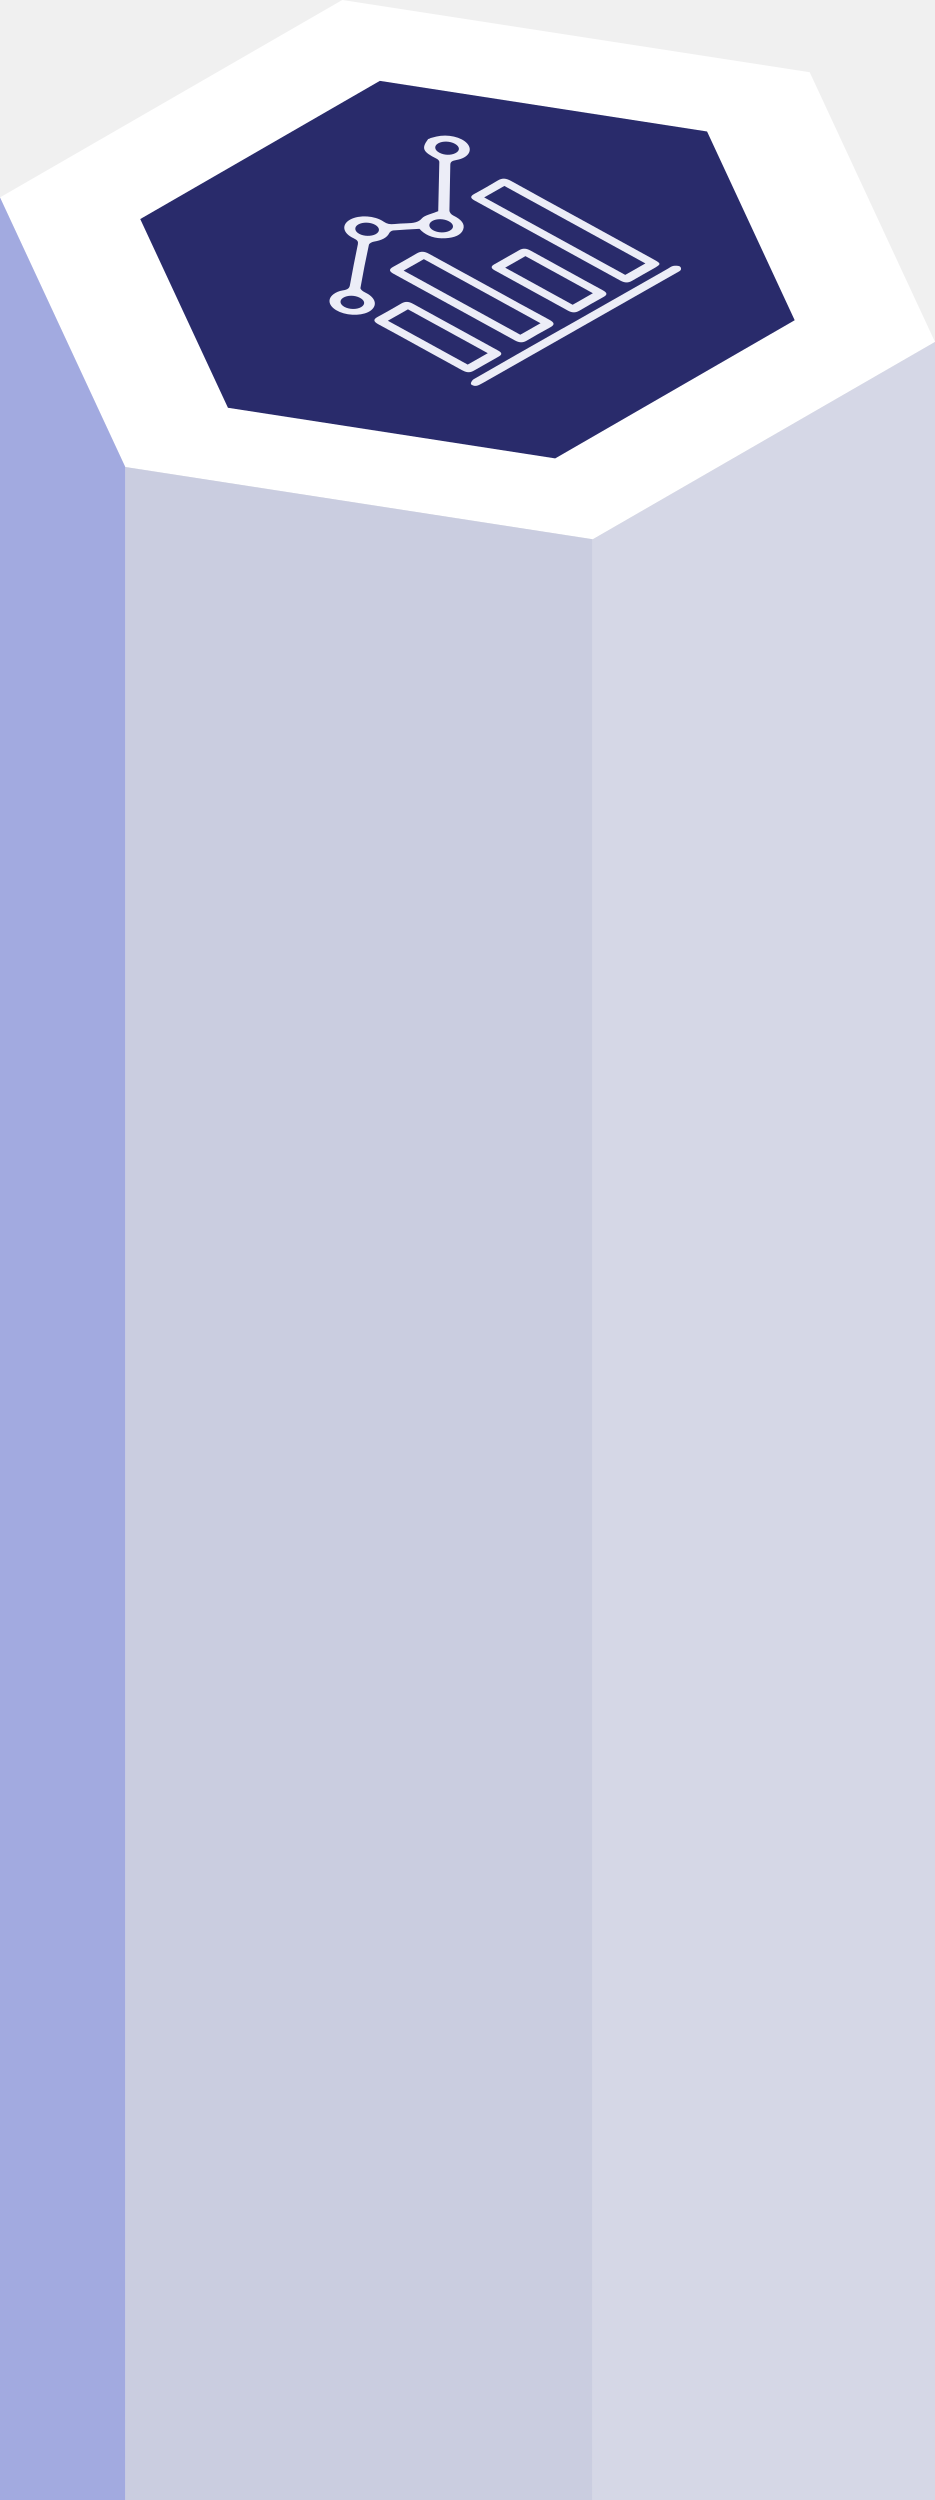
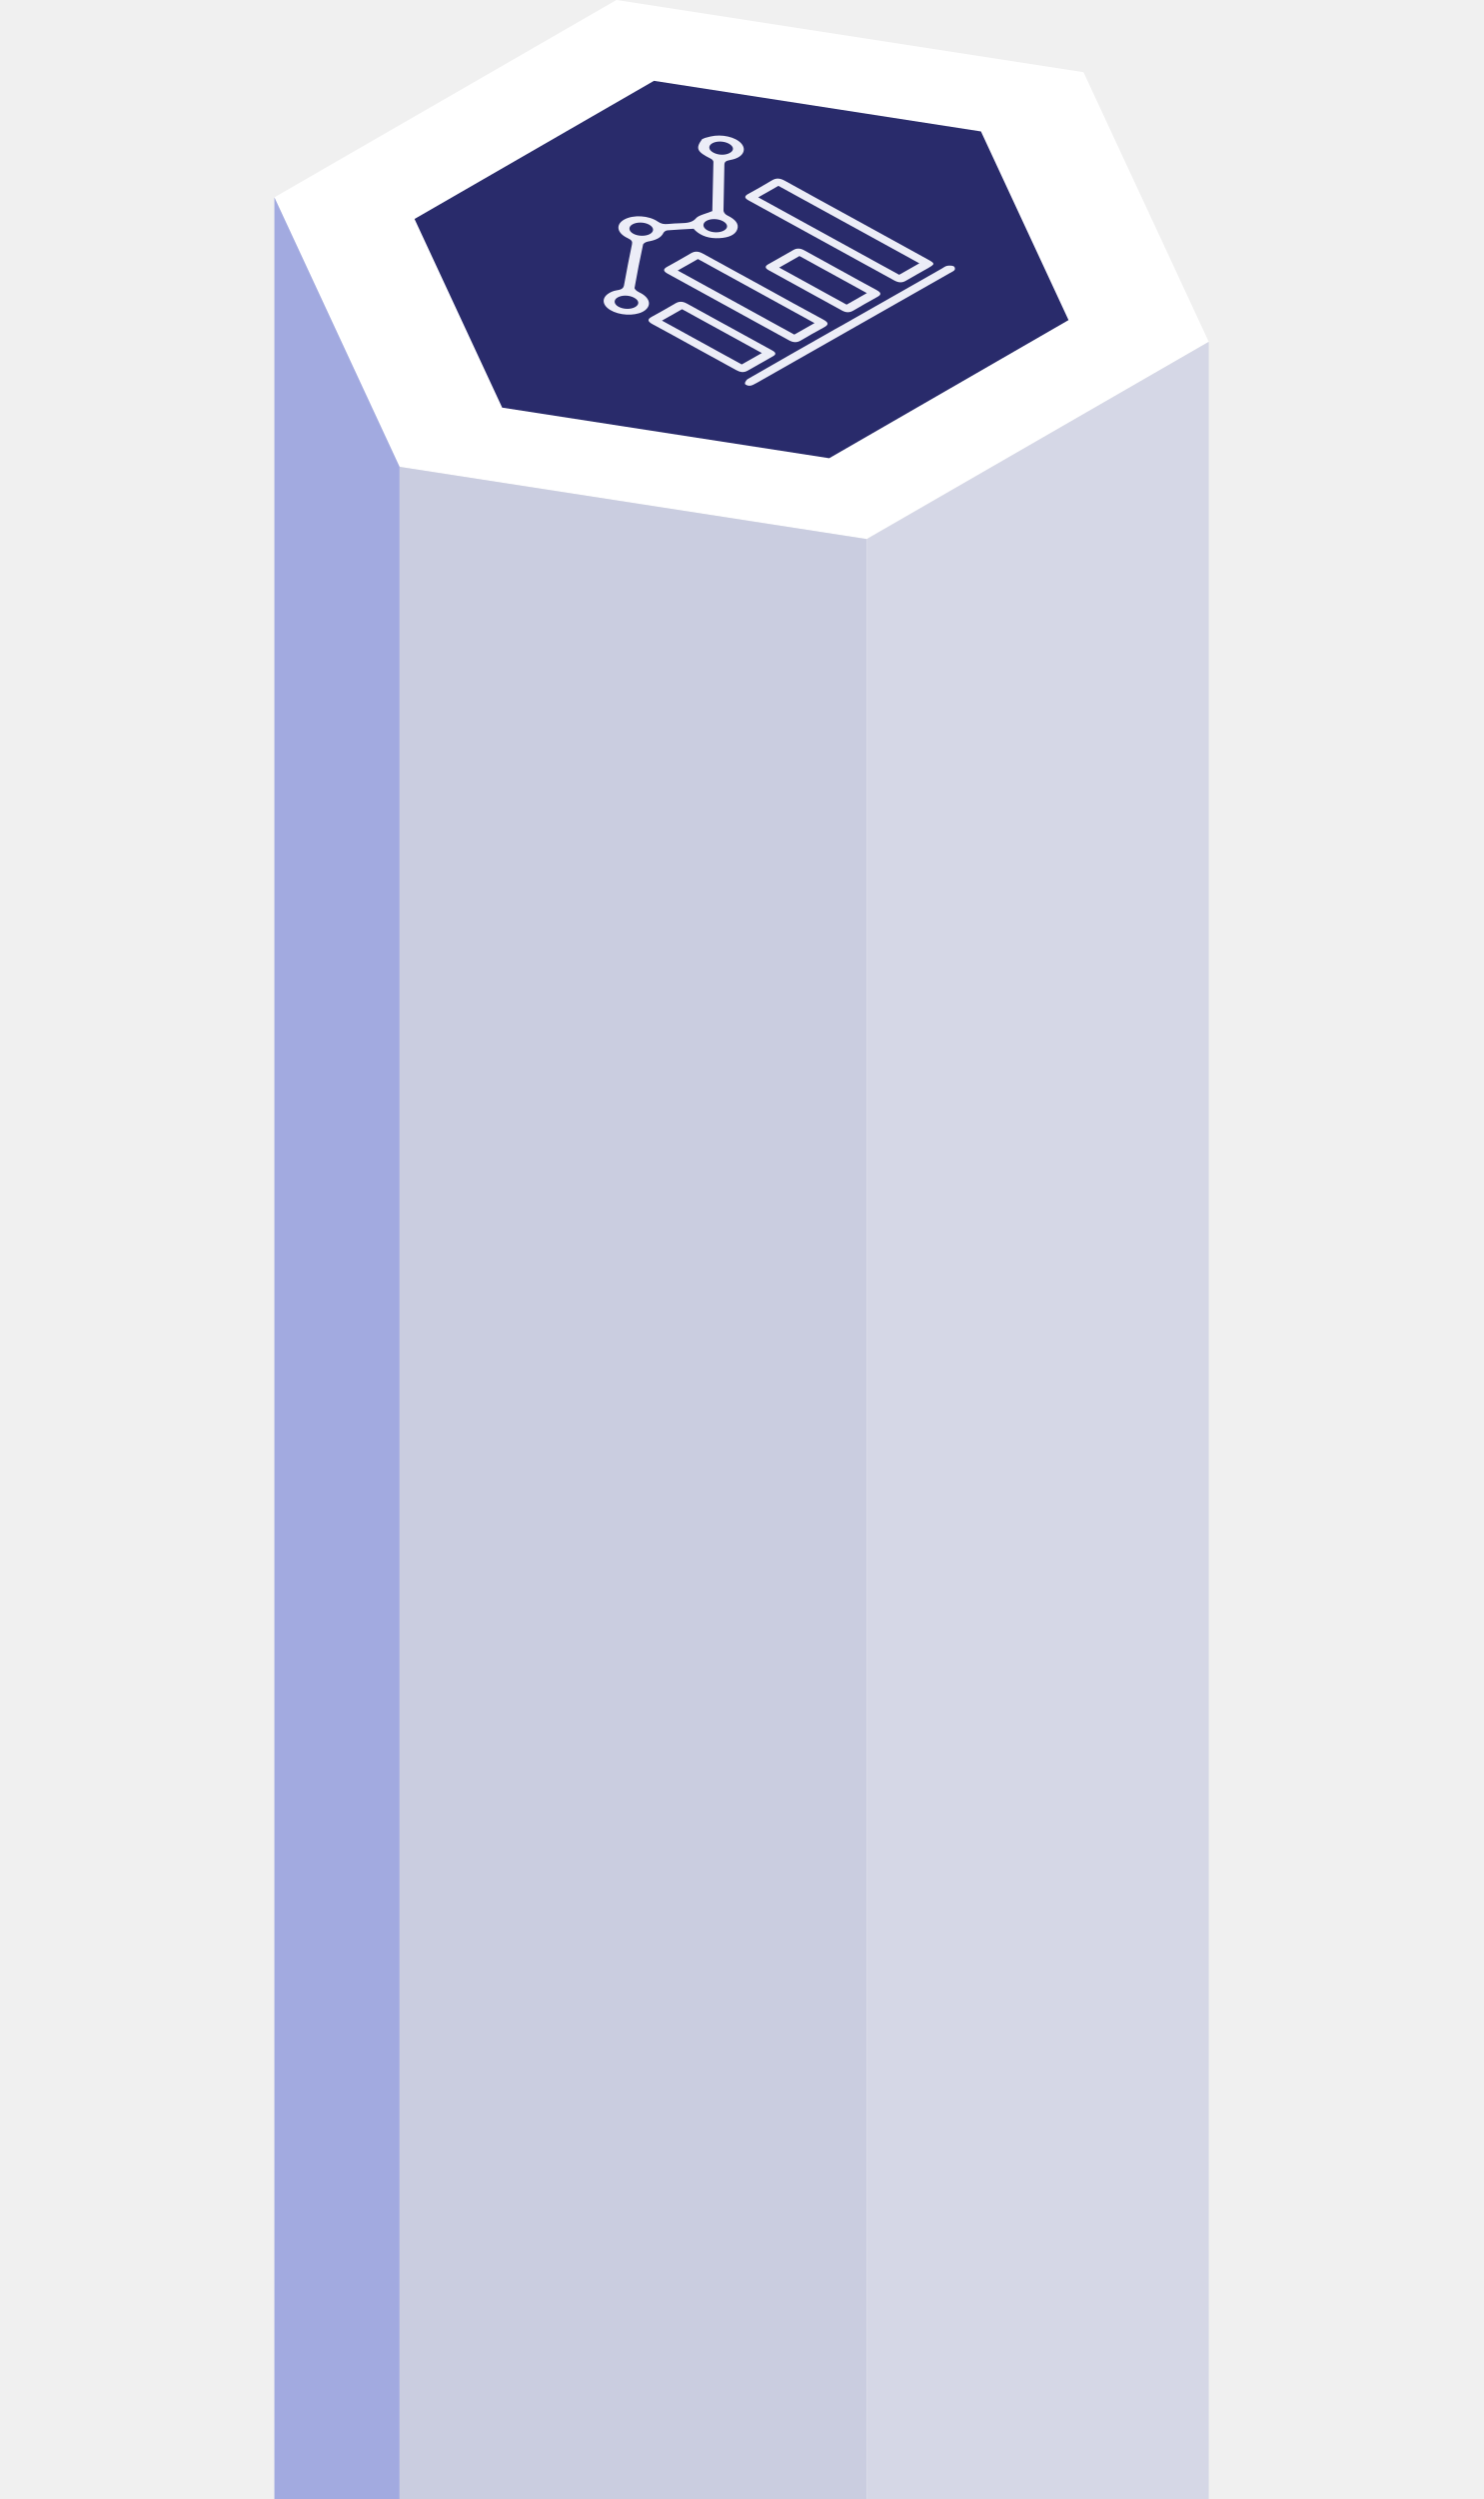
- <svg xmlns="http://www.w3.org/2000/svg" width="187" height="500" viewBox="0 0 187 500" fill="none">
+ <svg xmlns="http://www.w3.org/2000/svg" width="187" height="315" viewBox="0 0 187 500" fill="none">
  <g clip-path="url(#clip0_2635_208)">
    <path d="M68.451 0L0 39.483L25.056 93.403L118.549 107.855L187 68.386L161.944 14.451L68.451 0Z" fill="white" />
    <path d="M75.964 16.173L28.046 43.81L45.59 81.557L111.036 91.681L158.939 64.044L141.41 26.298L75.964 16.173Z" fill="#292B6B" />
    <path d="M118.549 107.855V696H25.056V93.403L118.549 107.855Z" fill="#CACDE0" />
    <path d="M118.549 107.854L187 68.386V696H118.549V107.854Z" fill="#D5D7E6" />
    <path d="M0 39.483V696H25.056V93.403L0 39.483Z" fill="#A2AAE0" />
    <path d="M86.127 27.607C86.51 27.504 86.879 27.401 87.262 27.313C89.53 26.768 92.314 27.401 93.463 28.726C94.612 30.05 93.684 31.581 91.312 31.993C90.311 32.169 90.061 32.419 90.061 32.979C90.031 36.025 89.913 39.071 89.884 42.117C89.884 42.441 90.208 42.897 90.65 43.103C92.285 43.898 93.051 44.81 92.624 45.929C92.226 46.974 90.974 47.548 89.073 47.651C86.997 47.769 85.435 47.194 84.301 46.179C84.183 46.076 84.08 45.958 83.903 45.767C82.165 45.87 80.383 45.944 78.644 46.091C78.306 46.12 77.952 46.4 77.849 46.621C77.407 47.533 76.376 48.063 74.77 48.328C74.343 48.401 73.843 48.696 73.784 48.946C73.165 51.815 72.59 54.7 72.09 57.584C72.045 57.834 72.502 58.246 72.929 58.438C75.021 59.409 75.61 60.954 74.196 62.073C72.87 63.117 69.998 63.265 67.921 62.382C65.844 61.499 65.255 59.953 66.684 58.85C67.126 58.511 67.803 58.188 68.525 58.084C69.6 57.937 69.88 57.599 69.983 57.04C70.469 54.302 71.014 51.565 71.574 48.843C71.677 48.342 71.53 48.033 70.72 47.651C68.495 46.621 68.245 44.899 70.042 43.913C71.854 42.927 74.933 43.089 76.744 44.34C77.407 44.796 77.982 44.899 78.851 44.81C79.646 44.737 80.456 44.678 81.266 44.663C82.666 44.634 83.697 44.487 84.389 43.663C84.875 43.074 86.319 42.78 87.645 42.235C87.718 39.145 87.807 35.76 87.866 32.39C87.866 32.184 87.645 31.904 87.35 31.757C84.537 30.359 84.227 29.682 85.627 27.813C85.833 27.769 85.98 27.696 86.127 27.607ZM75.021 44.958C74.034 44.413 72.546 44.384 71.648 44.899C70.779 45.399 70.882 46.267 71.869 46.782C72.811 47.283 74.255 47.298 75.124 46.841C76.052 46.341 76.008 45.517 75.021 44.958ZM89.795 44.266C88.794 43.721 87.321 43.692 86.437 44.207C85.627 44.693 85.686 45.502 86.584 46.032C87.542 46.591 89.044 46.635 89.957 46.135C90.871 45.635 90.812 44.825 89.795 44.266ZM91.003 28.77C90.016 28.211 88.528 28.167 87.645 28.667C86.761 29.167 86.864 30.006 87.866 30.536C88.838 31.066 90.208 31.095 91.092 30.624C92.049 30.139 92.005 29.344 91.003 28.77ZM71.972 59.556C70.941 59.012 69.497 59.012 68.628 59.556C67.833 60.056 67.95 60.851 68.864 61.366C69.851 61.911 71.338 61.94 72.222 61.425C73.121 60.895 73.018 60.101 71.972 59.556Z" fill="#ECEDF7" />
    <path d="M116.619 44.119C121.333 46.709 126.046 49.299 130.745 51.889C132.248 52.713 132.248 52.816 130.907 53.596C129.42 54.45 127.888 55.288 126.415 56.157C125.649 56.613 124.956 56.598 124.058 56.113C114.365 50.771 104.658 45.443 94.936 40.116C94.023 39.616 94.038 39.248 94.818 38.806C96.424 37.923 98.015 37.041 99.532 36.113C100.475 35.539 101.226 35.642 102.257 36.216C107.015 38.865 111.832 41.485 116.619 44.119ZM96.836 39.483C106.293 44.678 115.647 49.814 125.045 54.979C126.444 54.185 127.77 53.434 129.081 52.684C119.624 47.489 110.27 42.353 100.872 37.188C99.517 37.953 98.236 38.674 96.836 39.483Z" fill="#ECEDF7" />
    <path d="M98 57.452C101.933 59.615 105.836 61.793 109.828 63.927C110.977 64.545 110.992 64.972 109.961 65.516C108.37 66.355 106.853 67.253 105.336 68.136C104.555 68.592 103.848 68.562 102.964 68.077C94.907 63.633 86.835 59.203 78.733 54.773C77.761 54.244 77.79 53.832 78.615 53.375C80.221 52.492 81.797 51.595 83.329 50.697C84.154 50.211 84.875 50.241 85.818 50.771C89.869 52.993 93.949 55.215 98 57.452ZM108.105 64.648C100.224 60.321 92.506 56.083 84.772 51.83C83.373 52.625 82.032 53.39 80.721 54.126C88.543 58.423 96.262 62.661 104.054 66.944C105.439 66.164 106.735 65.428 108.105 64.648Z" fill="#ECEDF7" />
    <path d="M114.409 64.633C120.817 60.998 127.225 57.349 133.618 53.714C133.942 53.522 134.236 53.272 134.649 53.184C135.017 53.11 135.68 53.125 135.945 53.272C136.21 53.419 136.269 53.787 136.151 53.993C136.019 54.229 135.577 54.405 135.253 54.597C122.379 61.925 109.49 69.254 96.615 76.568C96.542 76.612 96.468 76.656 96.394 76.686C95.79 76.995 95.128 77.495 94.273 76.921C94.008 76.744 94.347 76.067 94.774 75.817C100.548 72.477 106.382 69.18 112.2 65.869C112.951 65.472 113.673 65.045 114.409 64.633Z" fill="#ECEDF7" />
    <path d="M83.992 69.416C81.237 67.9 78.527 66.385 75.743 64.898C74.682 64.324 74.564 63.897 75.551 63.368C77.171 62.499 78.733 61.587 80.28 60.689C81.001 60.277 81.679 60.263 82.519 60.719C88.204 63.853 93.905 66.988 99.62 70.108C100.386 70.52 100.489 70.888 99.782 71.285C98.088 72.242 96.394 73.198 94.73 74.155C93.89 74.64 93.168 74.464 92.344 74.007C89.574 72.462 86.776 70.947 83.992 69.416ZM97.558 70.637C92.196 67.694 86.894 64.78 81.591 61.867C80.206 62.647 78.91 63.397 77.569 64.148C82.931 67.091 88.234 70.005 93.537 72.918C94.921 72.138 96.218 71.403 97.558 70.637Z" fill="#ECEDF7" />
    <path d="M113.364 54.111C115.735 55.421 118.092 56.731 120.508 58.026C121.465 58.541 121.554 58.938 120.67 59.409C119.02 60.307 117.429 61.234 115.838 62.161C115.116 62.573 114.439 62.588 113.599 62.132C108.738 59.438 103.848 56.76 98.957 54.082C98.177 53.655 98.133 53.287 98.81 52.89C100.489 51.933 102.183 50.977 103.863 50.02C104.614 49.593 105.306 49.667 106.116 50.123C108.517 51.462 110.948 52.787 113.364 54.111ZM101.034 53.537C105.616 56.054 110.049 58.497 114.527 60.954C115.912 60.16 117.238 59.409 118.578 58.644C114.026 56.142 109.593 53.699 105.085 51.227C103.73 52.007 102.434 52.743 101.034 53.537Z" fill="#ECEDF7" />
  </g>
  <defs>
    <clipPath id="clip0_2635_208">
      <rect width="187" height="696" fill="white" />
    </clipPath>
  </defs>
</svg>
